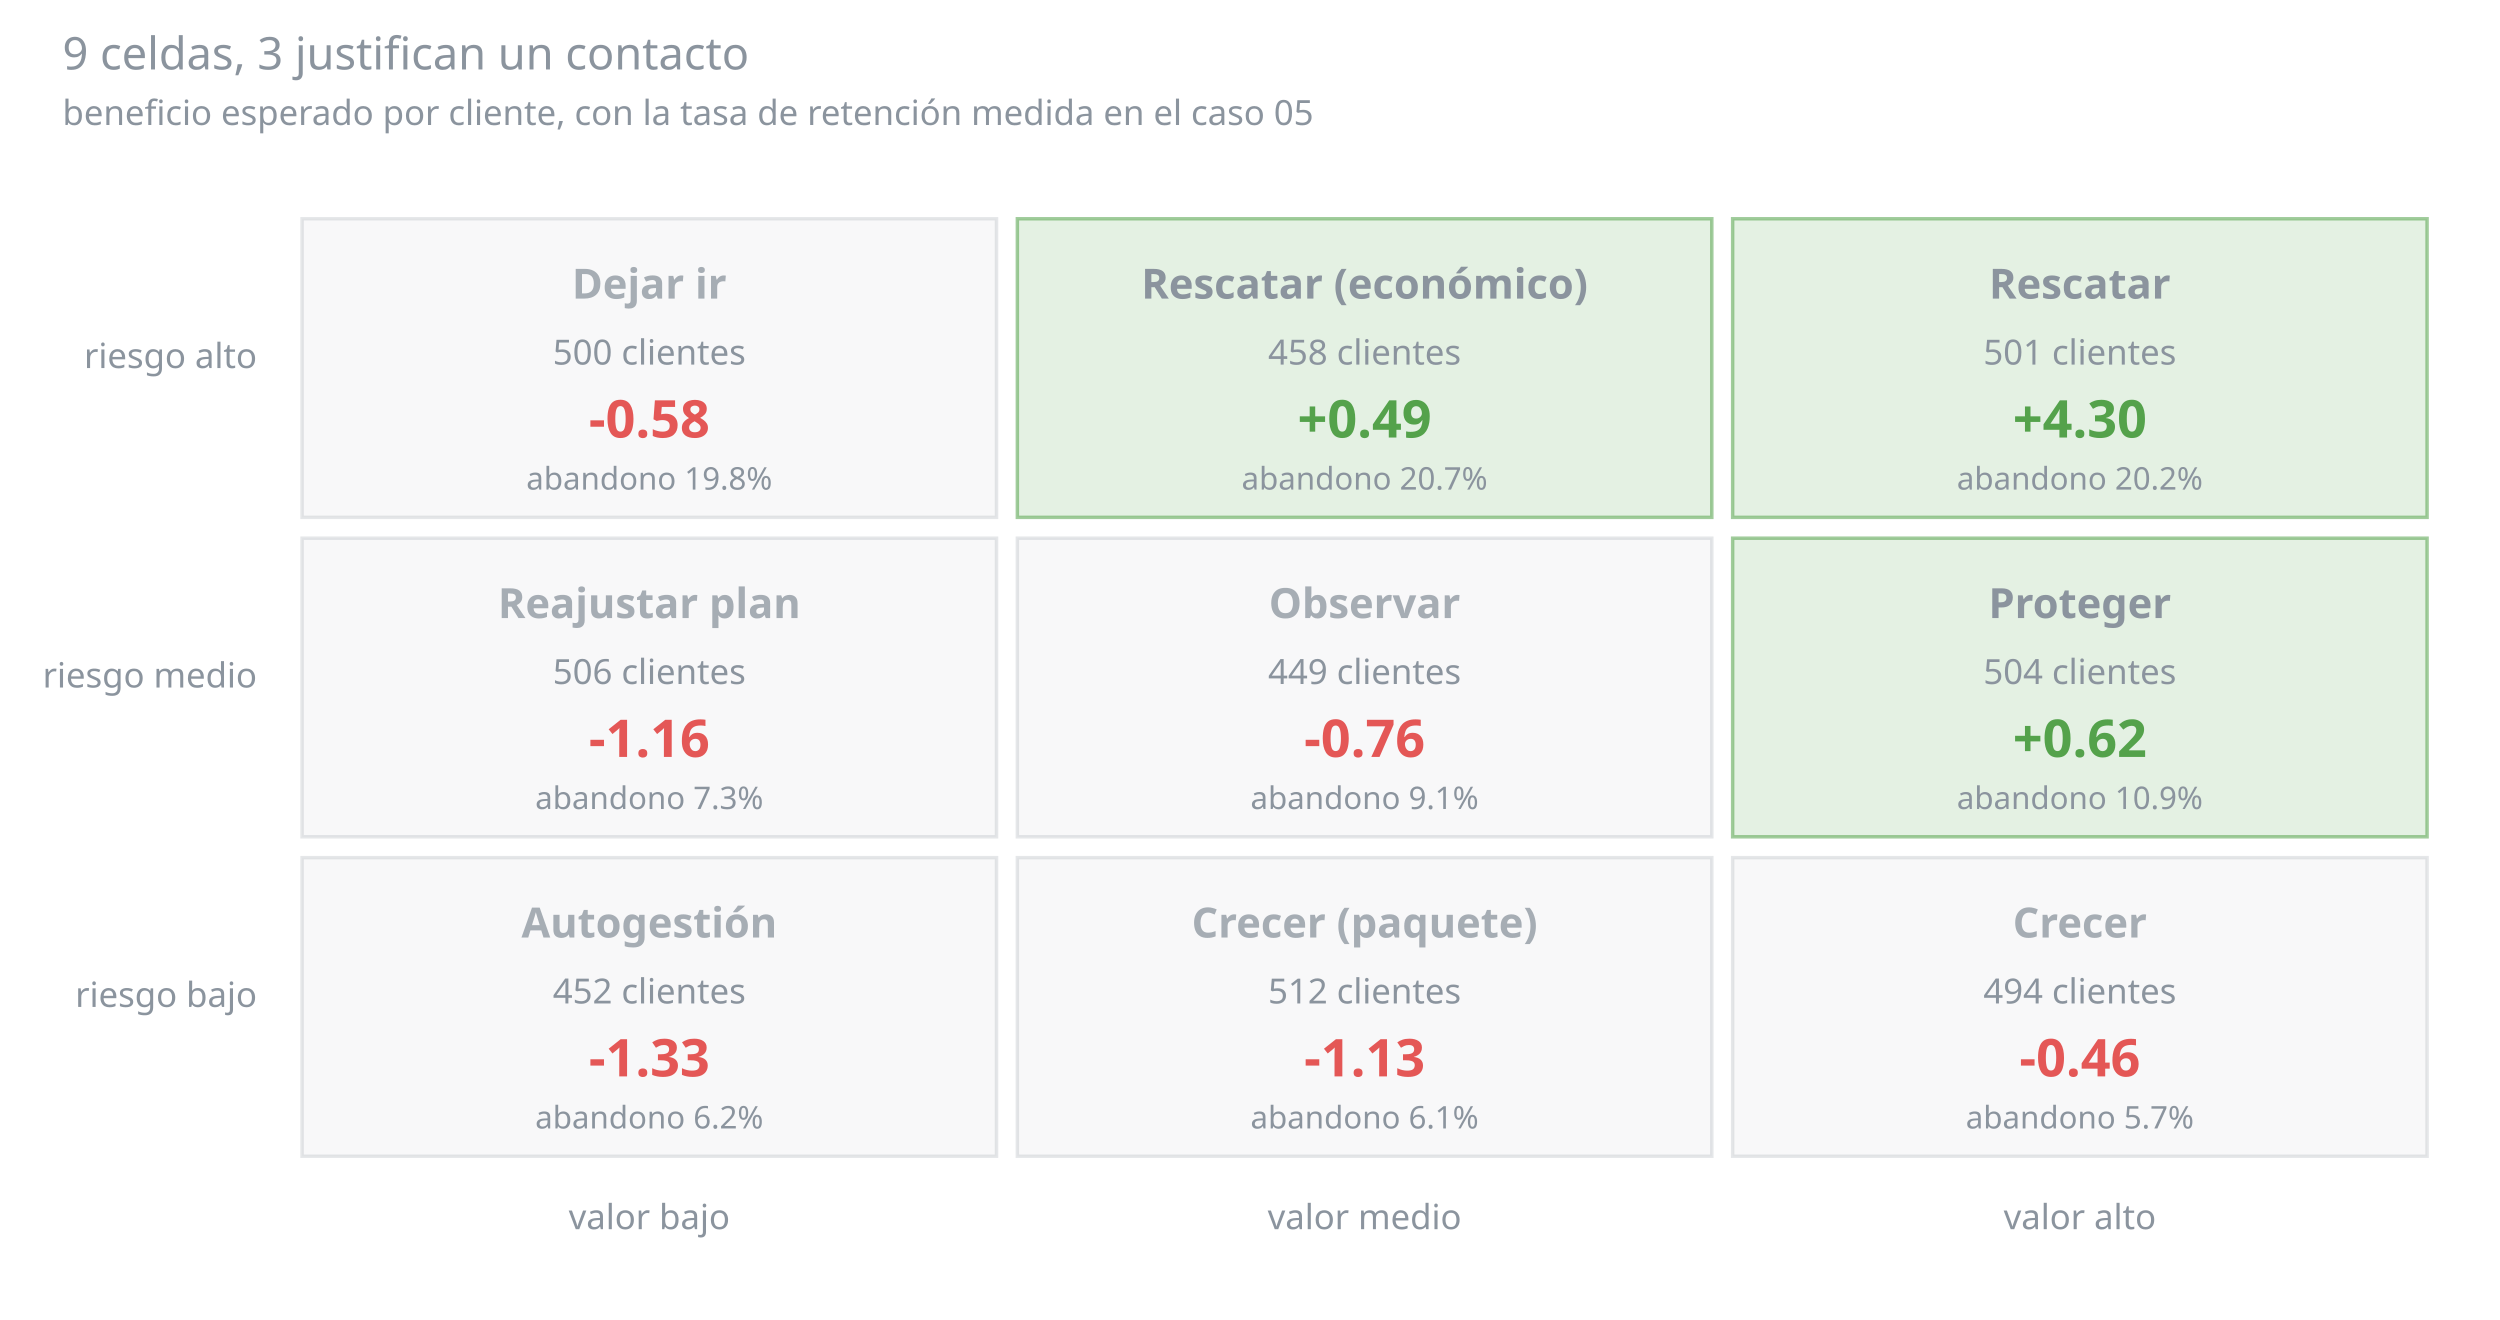
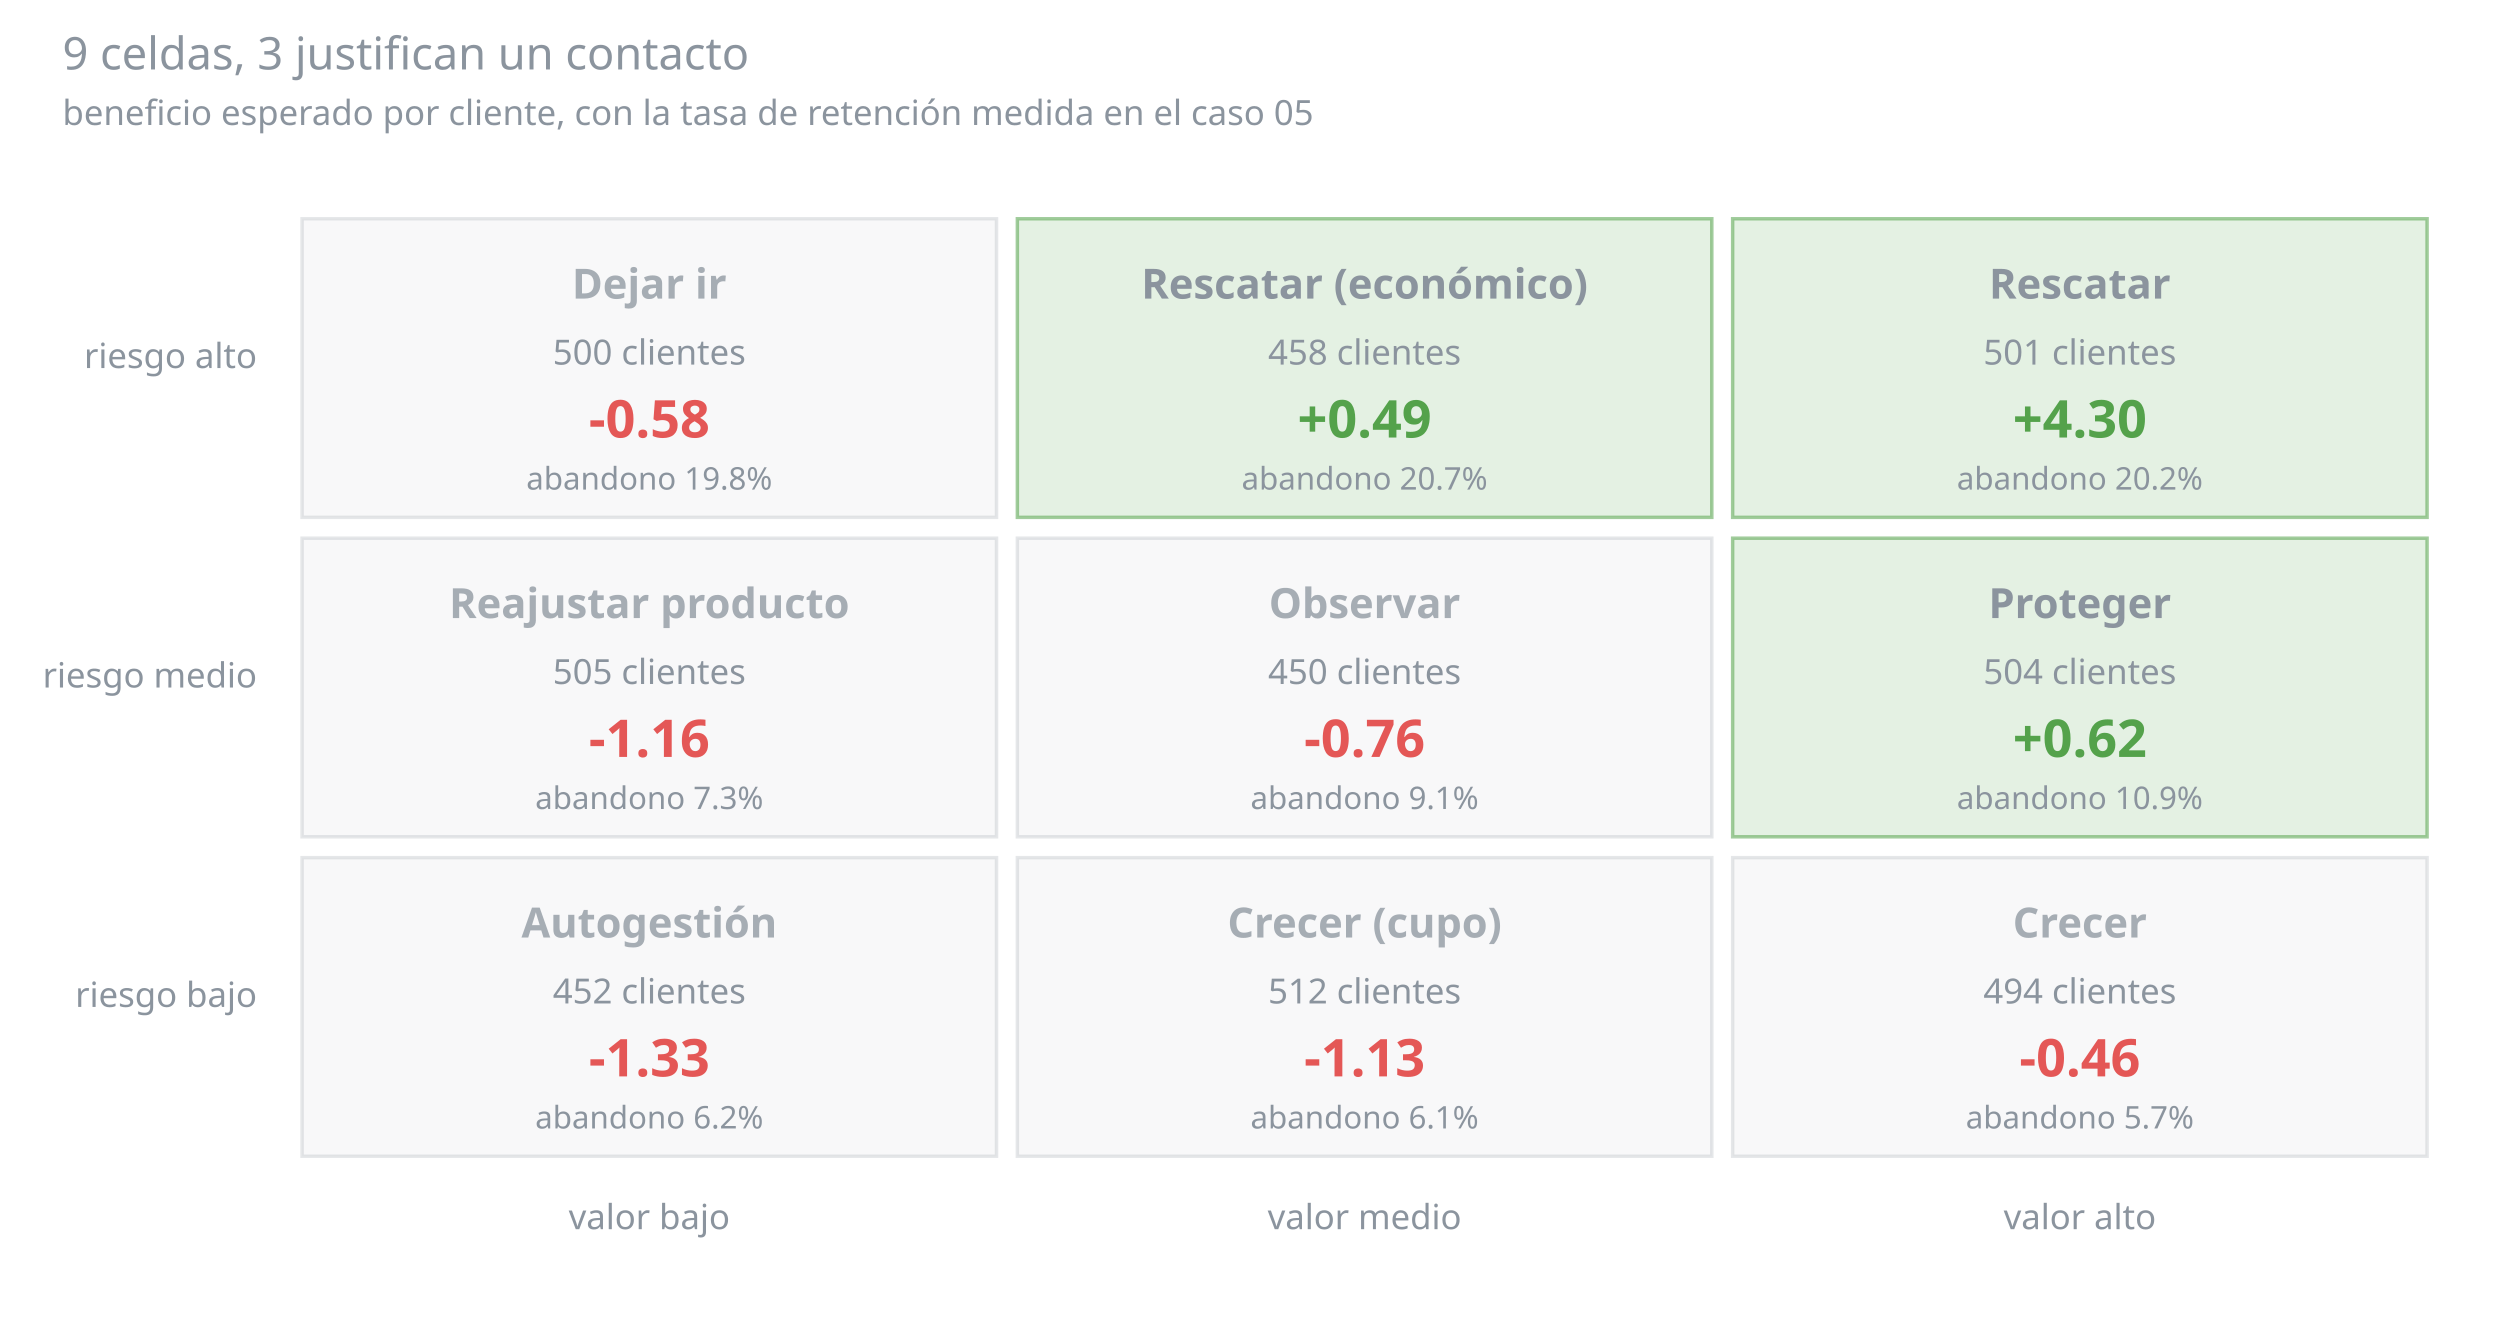
<svg xmlns="http://www.w3.org/2000/svg" viewBox="0 0 720 380" width="720" height="380" role="img" aria-label="La grilla de riesgo por valor y el valor esperado de cada celda">
  <text x="18.0" y="20.0" text-anchor="start" font-size="13" font-weight="normal" font-family="ui-sans-serif,system-ui,sans-serif" fill="#8b949e">9 celdas, 3 justifican un contacto</text>
  <text x="18.0" y="36.0" text-anchor="start" font-size="10" font-weight="normal" font-family="ui-sans-serif,system-ui,sans-serif" fill="#8b949e">beneficio esperado por cliente, con la tasa de retención medida en el caso 05</text>
  <rect x="87.0" y="63.0" width="200.0" height="86.0" fill="#8b949e" fill-opacity="0.06" stroke="#8b949e" stroke-opacity="0.22" stroke-width="1" />
  <text x="187.0" y="86.0" text-anchor="middle" font-size="12" font-weight="bold" font-family="ui-sans-serif,system-ui,sans-serif" fill="#8b949e" fill-opacity="0.75">Dejar ir</text>
  <text x="187.0" y="105.0" text-anchor="middle" font-size="10" font-weight="normal" font-family="ui-sans-serif,system-ui,sans-serif" fill="#8b949e">500 clientes</text>
  <text x="187.0" y="126.0" text-anchor="middle" font-size="15" font-weight="bold" font-family="ui-sans-serif,system-ui,sans-serif" fill="#e45756">-0.58</text>
  <text x="187.0" y="141.0" text-anchor="middle" font-size="9" font-weight="normal" font-family="ui-sans-serif,system-ui,sans-serif" fill="#8b949e">abandono 19.8%</text>
  <rect x="293.0" y="63.0" width="200.0" height="86.0" fill="#54a24b" fill-opacity="0.16" stroke="#54a24b" stroke-opacity="0.55" stroke-width="1" />
  <text x="393.0" y="86.0" text-anchor="middle" font-size="12" font-weight="bold" font-family="ui-sans-serif,system-ui,sans-serif" fill="#8b949e">Rescatar (económico)</text>
  <text x="393.0" y="105.0" text-anchor="middle" font-size="10" font-weight="normal" font-family="ui-sans-serif,system-ui,sans-serif" fill="#8b949e">458 clientes</text>
  <text x="393.0" y="126.0" text-anchor="middle" font-size="15" font-weight="bold" font-family="ui-sans-serif,system-ui,sans-serif" fill="#54a24b">+0.49</text>
  <text x="393.0" y="141.0" text-anchor="middle" font-size="9" font-weight="normal" font-family="ui-sans-serif,system-ui,sans-serif" fill="#8b949e">abandono 20.7%</text>
  <rect x="499.0" y="63.0" width="200.0" height="86.0" fill="#54a24b" fill-opacity="0.16" stroke="#54a24b" stroke-opacity="0.55" stroke-width="1" />
  <text x="599.0" y="86.0" text-anchor="middle" font-size="12" font-weight="bold" font-family="ui-sans-serif,system-ui,sans-serif" fill="#8b949e">Rescatar</text>
  <text x="599.0" y="105.0" text-anchor="middle" font-size="10" font-weight="normal" font-family="ui-sans-serif,system-ui,sans-serif" fill="#8b949e">501 clientes</text>
  <text x="599.0" y="126.0" text-anchor="middle" font-size="15" font-weight="bold" font-family="ui-sans-serif,system-ui,sans-serif" fill="#54a24b">+4.30</text>
  <text x="599.0" y="141.0" text-anchor="middle" font-size="9" font-weight="normal" font-family="ui-sans-serif,system-ui,sans-serif" fill="#8b949e">abandono 20.2%</text>
  <rect x="87.0" y="155.0" width="200.0" height="86.0" fill="#8b949e" fill-opacity="0.06" stroke="#8b949e" stroke-opacity="0.22" stroke-width="1" />
-   <text x="187.0" y="178.0" text-anchor="middle" font-size="12" font-weight="bold" font-family="ui-sans-serif,system-ui,sans-serif" fill="#8b949e" fill-opacity="0.75">Reajustar plan</text>
-   <text x="187.0" y="197.0" text-anchor="middle" font-size="10" font-weight="normal" font-family="ui-sans-serif,system-ui,sans-serif" fill="#8b949e">506 clientes</text>
+   <text x="187.0" y="178.0" text-anchor="middle" font-size="12" font-weight="bold" font-family="ui-sans-serif,system-ui,sans-serif" fill="#8b949e" fill-opacity="0.75">Reajustar producto</text>
+   <text x="187.0" y="197.0" text-anchor="middle" font-size="10" font-weight="normal" font-family="ui-sans-serif,system-ui,sans-serif" fill="#8b949e">505 clientes</text>
  <text x="187.0" y="218.0" text-anchor="middle" font-size="15" font-weight="bold" font-family="ui-sans-serif,system-ui,sans-serif" fill="#e45756">-1.16</text>
  <text x="187.0" y="233.0" text-anchor="middle" font-size="9" font-weight="normal" font-family="ui-sans-serif,system-ui,sans-serif" fill="#8b949e">abandono 7.3%</text>
  <rect x="293.0" y="155.0" width="200.0" height="86.0" fill="#8b949e" fill-opacity="0.06" stroke="#8b949e" stroke-opacity="0.22" stroke-width="1" />
  <text x="393.0" y="178.0" text-anchor="middle" font-size="12" font-weight="bold" font-family="ui-sans-serif,system-ui,sans-serif" fill="#8b949e" fill-opacity="0.75">Observar</text>
-   <text x="393.0" y="197.0" text-anchor="middle" font-size="10" font-weight="normal" font-family="ui-sans-serif,system-ui,sans-serif" fill="#8b949e">449 clientes</text>
+   <text x="393.0" y="197.0" text-anchor="middle" font-size="10" font-weight="normal" font-family="ui-sans-serif,system-ui,sans-serif" fill="#8b949e">450 clientes</text>
  <text x="393.0" y="218.0" text-anchor="middle" font-size="15" font-weight="bold" font-family="ui-sans-serif,system-ui,sans-serif" fill="#e45756">-0.76</text>
  <text x="393.0" y="233.0" text-anchor="middle" font-size="9" font-weight="normal" font-family="ui-sans-serif,system-ui,sans-serif" fill="#8b949e">abandono 9.1%</text>
  <rect x="499.0" y="155.0" width="200.0" height="86.0" fill="#54a24b" fill-opacity="0.16" stroke="#54a24b" stroke-opacity="0.55" stroke-width="1" />
  <text x="599.0" y="178.0" text-anchor="middle" font-size="12" font-weight="bold" font-family="ui-sans-serif,system-ui,sans-serif" fill="#8b949e">Proteger</text>
  <text x="599.0" y="197.0" text-anchor="middle" font-size="10" font-weight="normal" font-family="ui-sans-serif,system-ui,sans-serif" fill="#8b949e">504 clientes</text>
  <text x="599.0" y="218.0" text-anchor="middle" font-size="15" font-weight="bold" font-family="ui-sans-serif,system-ui,sans-serif" fill="#54a24b">+0.62</text>
  <text x="599.0" y="233.0" text-anchor="middle" font-size="9" font-weight="normal" font-family="ui-sans-serif,system-ui,sans-serif" fill="#8b949e">abandono 10.9%</text>
  <rect x="87.0" y="247.0" width="200.0" height="86.0" fill="#8b949e" fill-opacity="0.06" stroke="#8b949e" stroke-opacity="0.22" stroke-width="1" />
  <text x="187.0" y="270.0" text-anchor="middle" font-size="12" font-weight="bold" font-family="ui-sans-serif,system-ui,sans-serif" fill="#8b949e" fill-opacity="0.75">Autogestión</text>
  <text x="187.0" y="289.0" text-anchor="middle" font-size="10" font-weight="normal" font-family="ui-sans-serif,system-ui,sans-serif" fill="#8b949e">452 clientes</text>
  <text x="187.0" y="310.0" text-anchor="middle" font-size="15" font-weight="bold" font-family="ui-sans-serif,system-ui,sans-serif" fill="#e45756">-1.33</text>
  <text x="187.0" y="325.0" text-anchor="middle" font-size="9" font-weight="normal" font-family="ui-sans-serif,system-ui,sans-serif" fill="#8b949e">abandono 6.2%</text>
  <rect x="293.0" y="247.0" width="200.0" height="86.0" fill="#8b949e" fill-opacity="0.06" stroke="#8b949e" stroke-opacity="0.22" stroke-width="1" />
-   <text x="393.0" y="270.0" text-anchor="middle" font-size="12" font-weight="bold" font-family="ui-sans-serif,system-ui,sans-serif" fill="#8b949e" fill-opacity="0.75">Crecer (paquete)</text>
+   <text x="393.0" y="270.0" text-anchor="middle" font-size="12" font-weight="bold" font-family="ui-sans-serif,system-ui,sans-serif" fill="#8b949e" fill-opacity="0.75">Crecer (cupo)</text>
  <text x="393.0" y="289.0" text-anchor="middle" font-size="10" font-weight="normal" font-family="ui-sans-serif,system-ui,sans-serif" fill="#8b949e">512 clientes</text>
  <text x="393.0" y="310.0" text-anchor="middle" font-size="15" font-weight="bold" font-family="ui-sans-serif,system-ui,sans-serif" fill="#e45756">-1.13</text>
  <text x="393.0" y="325.0" text-anchor="middle" font-size="9" font-weight="normal" font-family="ui-sans-serif,system-ui,sans-serif" fill="#8b949e">abandono 6.1%</text>
  <rect x="499.0" y="247.0" width="200.0" height="86.0" fill="#8b949e" fill-opacity="0.06" stroke="#8b949e" stroke-opacity="0.22" stroke-width="1" />
  <text x="599.0" y="270.0" text-anchor="middle" font-size="12" font-weight="bold" font-family="ui-sans-serif,system-ui,sans-serif" fill="#8b949e" fill-opacity="0.75">Crecer</text>
  <text x="599.0" y="289.0" text-anchor="middle" font-size="10" font-weight="normal" font-family="ui-sans-serif,system-ui,sans-serif" fill="#8b949e">494 clientes</text>
  <text x="599.0" y="310.0" text-anchor="middle" font-size="15" font-weight="bold" font-family="ui-sans-serif,system-ui,sans-serif" fill="#e45756">-0.46</text>
  <text x="599.0" y="325.0" text-anchor="middle" font-size="9" font-weight="normal" font-family="ui-sans-serif,system-ui,sans-serif" fill="#8b949e">abandono 5.7%</text>
  <text x="74.0" y="106.0" text-anchor="end" font-size="10" font-weight="normal" font-family="ui-sans-serif,system-ui,sans-serif" fill="#8b949e">riesgo alto</text>
  <text x="74.0" y="198.0" text-anchor="end" font-size="10" font-weight="normal" font-family="ui-sans-serif,system-ui,sans-serif" fill="#8b949e">riesgo medio</text>
  <text x="74.0" y="290.0" text-anchor="end" font-size="10" font-weight="normal" font-family="ui-sans-serif,system-ui,sans-serif" fill="#8b949e">riesgo bajo</text>
  <text x="187.0" y="354.0" text-anchor="middle" font-size="10" font-weight="normal" font-family="ui-sans-serif,system-ui,sans-serif" fill="#8b949e">valor bajo</text>
  <text x="393.0" y="354.0" text-anchor="middle" font-size="10" font-weight="normal" font-family="ui-sans-serif,system-ui,sans-serif" fill="#8b949e">valor medio</text>
  <text x="599.0" y="354.0" text-anchor="middle" font-size="10" font-weight="normal" font-family="ui-sans-serif,system-ui,sans-serif" fill="#8b949e">valor alto</text>
</svg>
